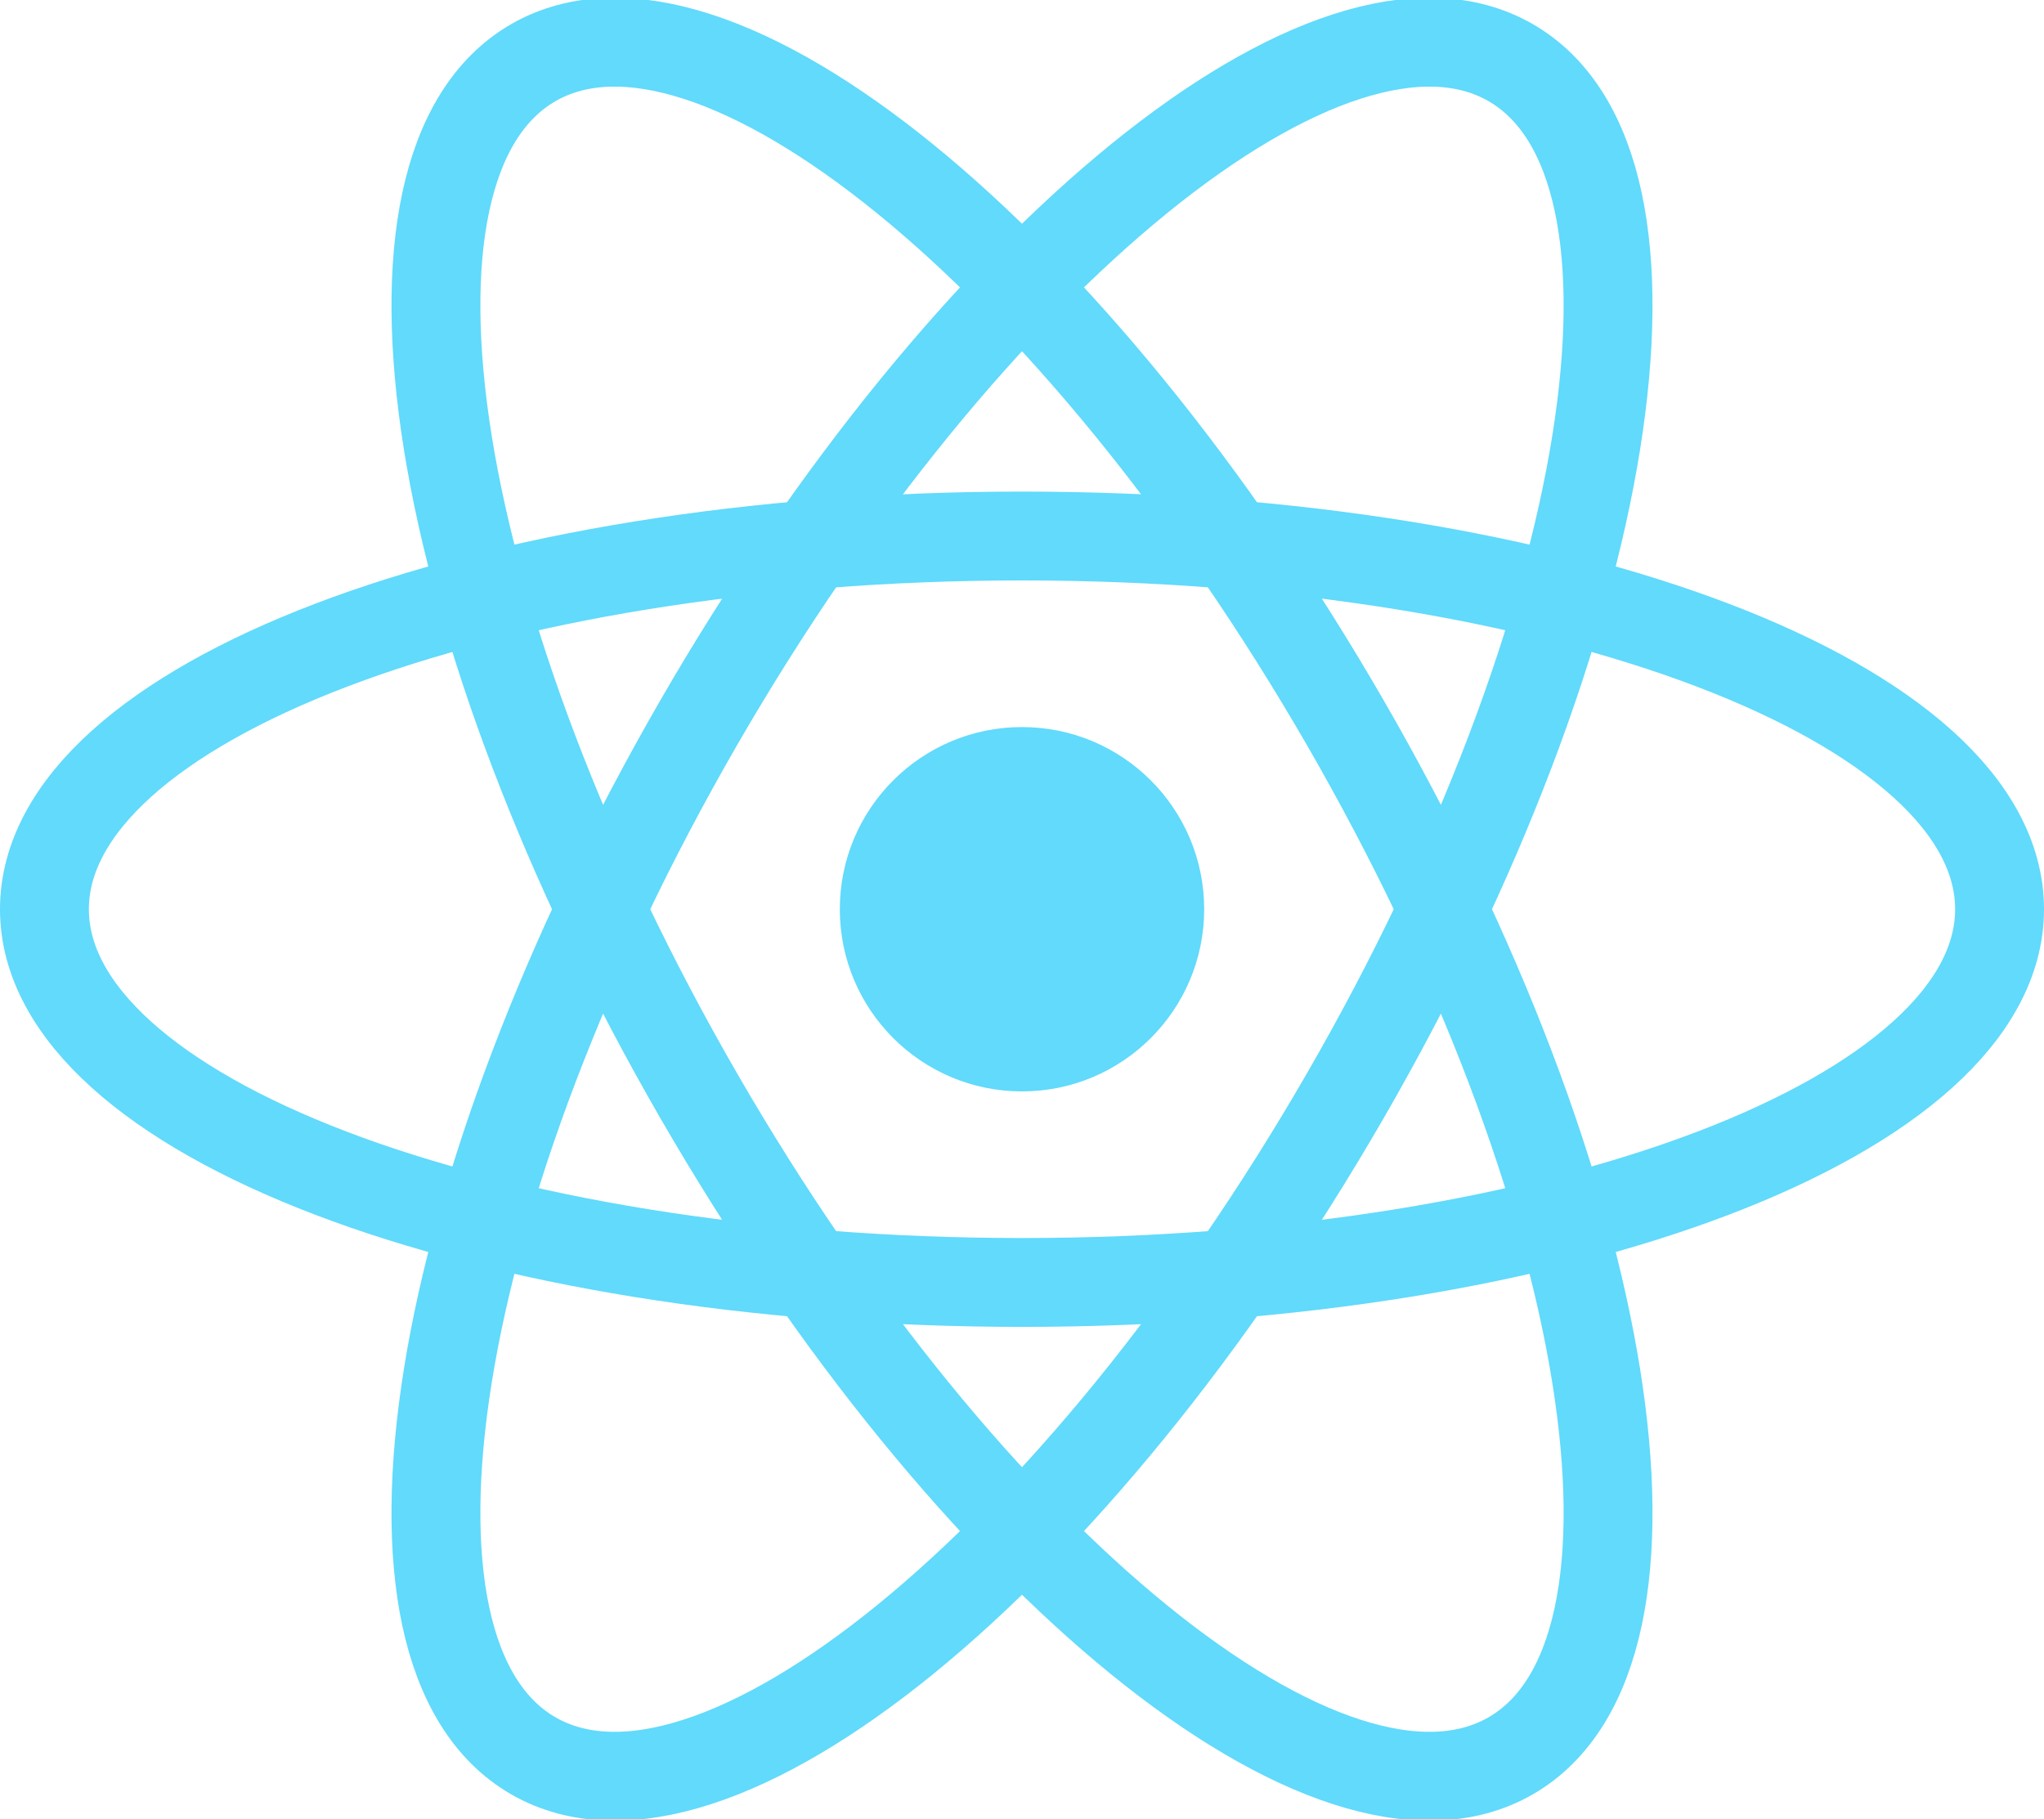
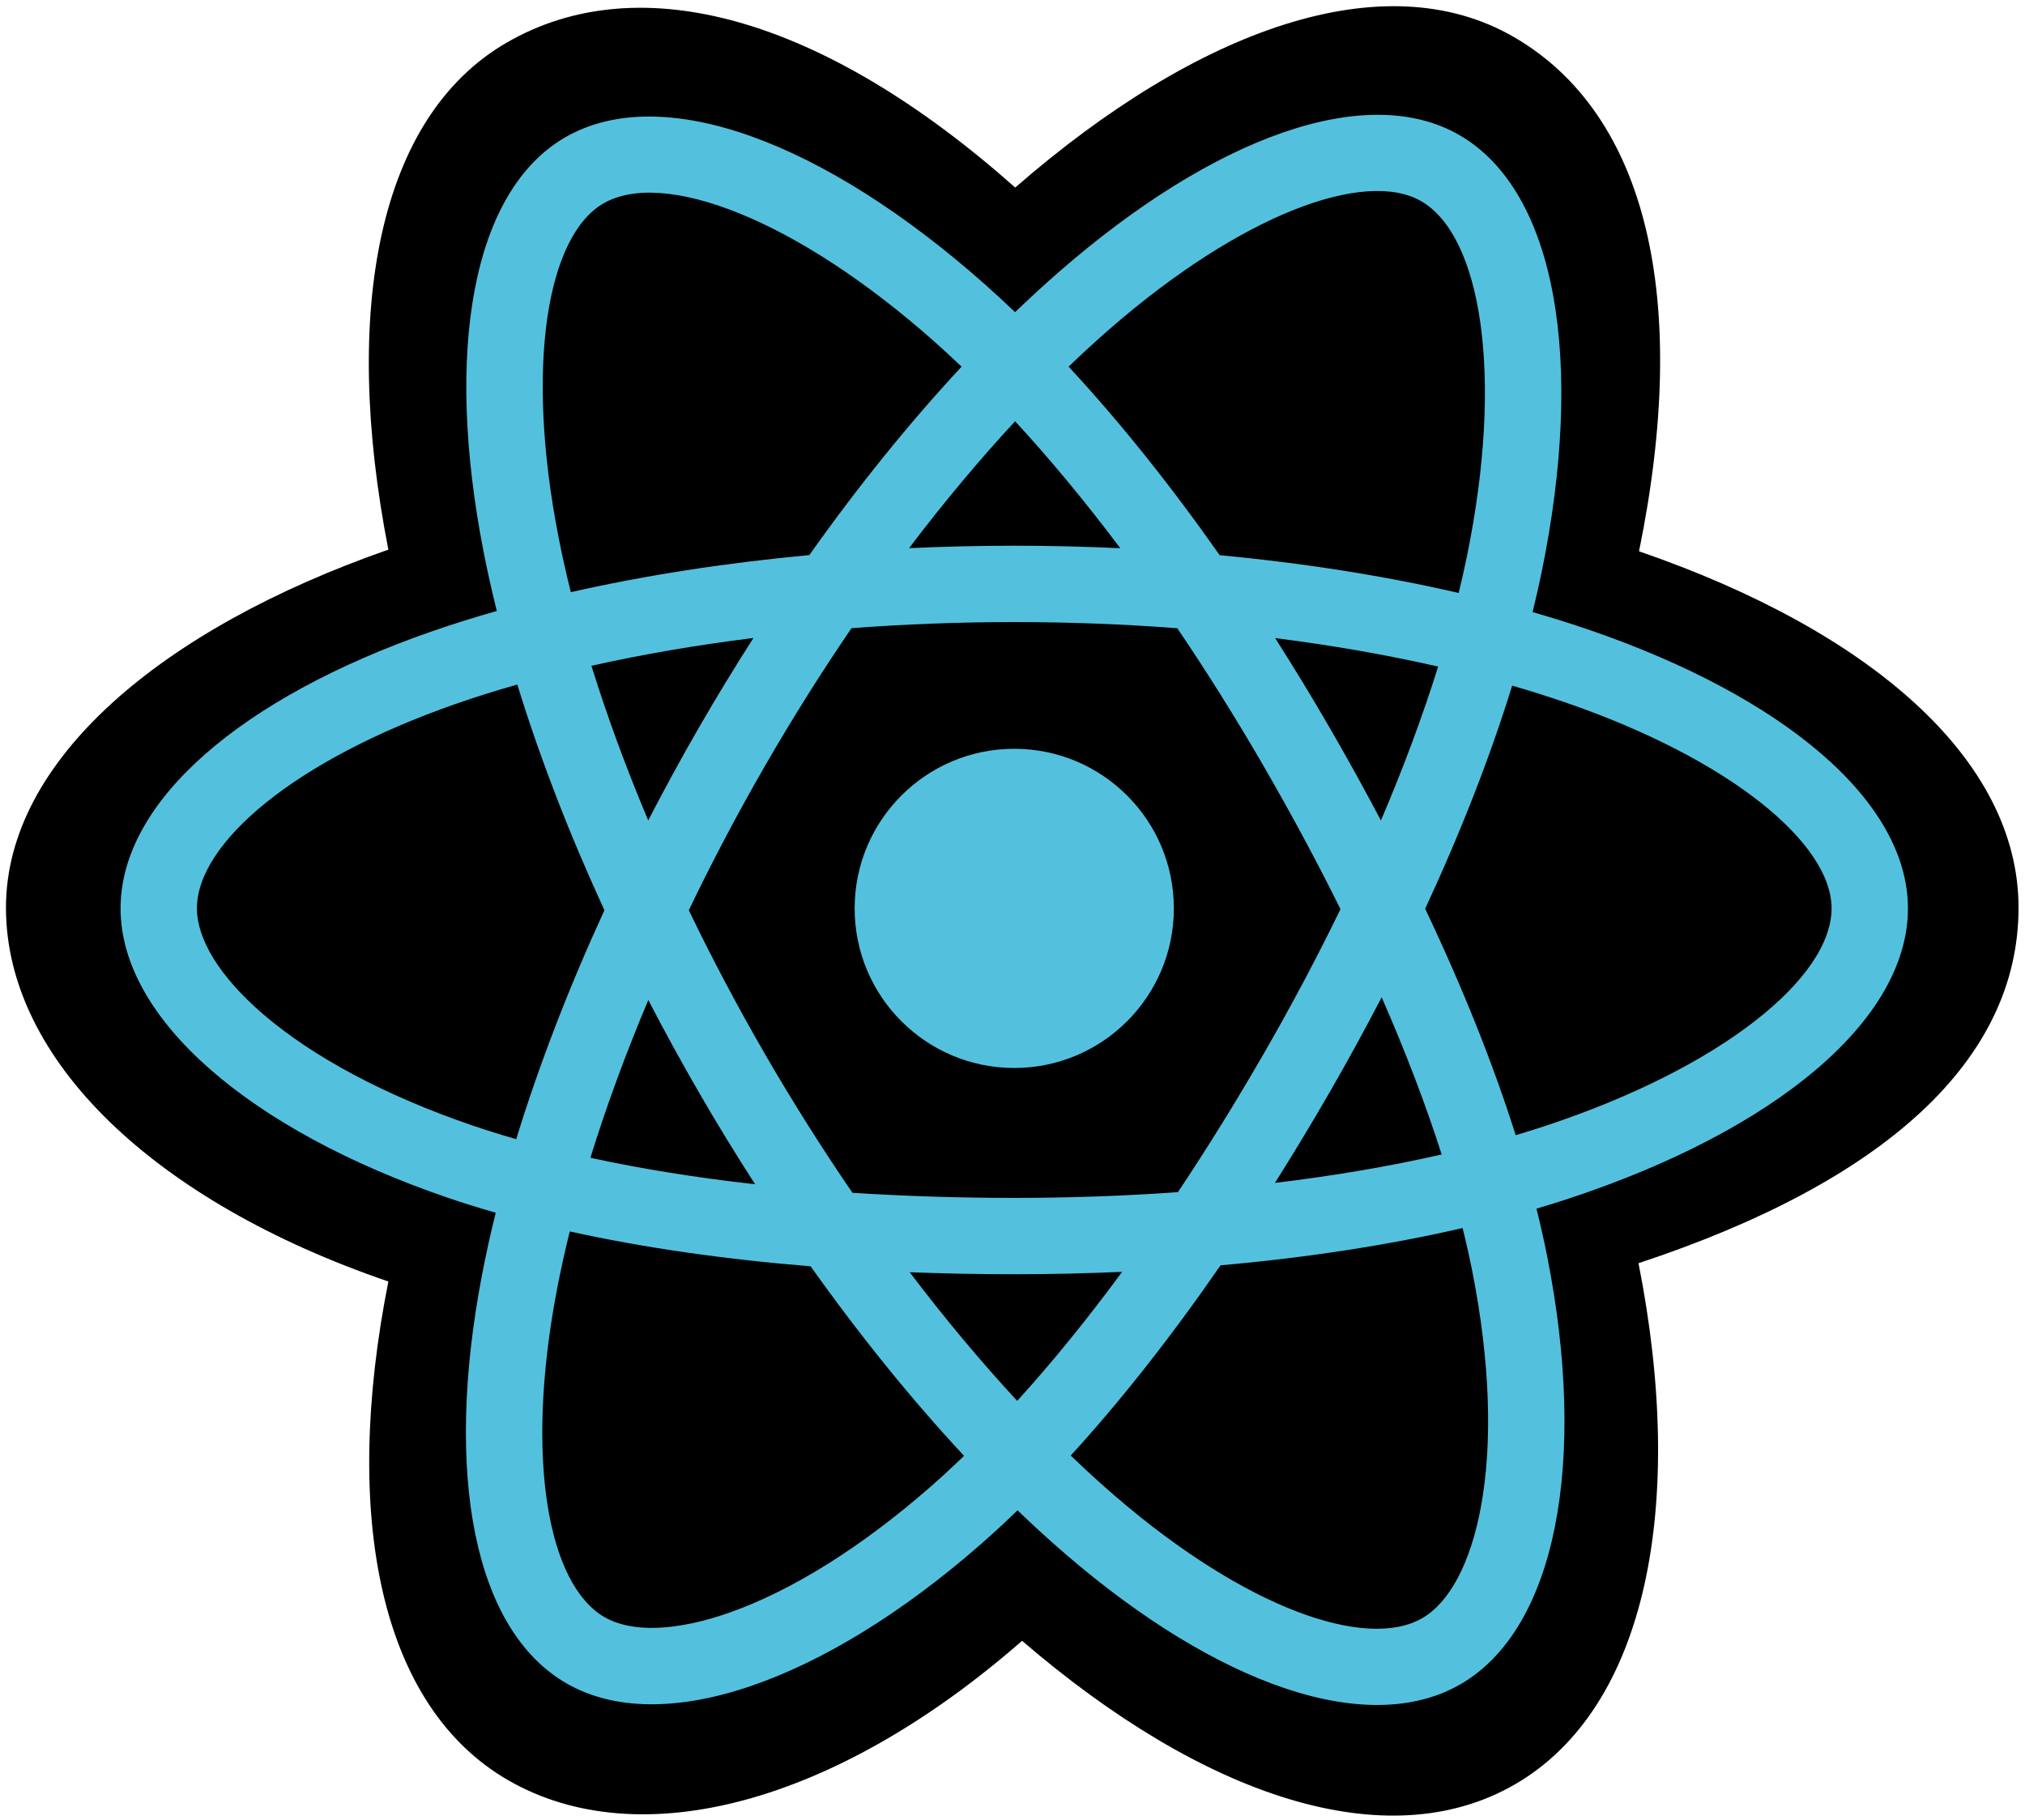
- <svg xmlns="http://www.w3.org/2000/svg" viewBox="-11.5 -10.232 23 20.463">
-   <circle cx="0" cy="0" r="2.05" fill="#61dafb" />
-   <g stroke="#61dafb" stroke-width="1" fill="none">
-     <ellipse rx="11" ry="4.2" />
-     <ellipse rx="11" ry="4.2" transform="rotate(60)" />
-     <ellipse rx="11" ry="4.2" transform="rotate(120)" />
-   </g>
+ <svg xmlns="http://www.w3.org/2000/svg" width="256px" height="230px" viewBox="0 0 256 230" version="1.1" preserveAspectRatio="xMinYMin meet">
+   <path d="M0.754,114.75 C0.754,133.965 19.517,151.902 49.097,162.013 C43.19,191.75 48.039,215.719 64.233,225.058 C80.878,234.657 105.676,228.013 129.213,207.439 C152.156,227.182 175.344,234.952 191.523,225.586 C208.152,215.959 213.21,190.365 207.14,159.699 C237.95,149.513 255.184,134.218 255.184,114.75 C255.184,95.981 236.387,79.744 207.205,69.698 C213.74,37.765 208.203,14.378 191.338,4.653 C175.079,-4.723 151.622,3.449 128.342,23.709 C104.123,2.205 80.897,-4.361 64.049,5.392 C47.806,14.795 43.171,39.199 49.097,69.487 C20.515,79.452 0.754,96.057 0.754,114.75 Z" fill="#000000" />
+   <path d="M201.025,79.674 C198.681,78.867 196.252,78.104 193.751,77.382 C194.162,75.704 194.539,74.049 194.875,72.421 C200.381,45.693 196.781,24.162 184.487,17.073 C172.7,10.275 153.422,17.363 133.952,34.306 C132.08,35.936 130.202,37.661 128.326,39.469 C127.075,38.273 125.827,37.117 124.582,36.011 C104.177,17.893 83.724,10.259 71.443,17.368 C59.667,24.185 56.179,44.427 61.136,69.757 C61.614,72.204 62.174,74.702 62.806,77.242 C59.912,78.064 57.117,78.94 54.443,79.872 C30.521,88.212 15.243,101.284 15.243,114.842 C15.243,128.846 31.644,142.891 56.561,151.408 C58.527,152.08 60.568,152.716 62.67,153.319 C61.988,156.066 61.394,158.759 60.896,161.385 C56.17,186.275 59.861,206.038 71.606,212.813 C83.737,219.808 104.097,212.618 123.923,195.288 C125.49,193.918 127.062,192.465 128.638,190.942 C130.68,192.909 132.719,194.77 134.746,196.515 C153.95,213.04 172.916,219.713 184.651,212.92 C196.77,205.904 200.709,184.673 195.595,158.842 C195.205,156.869 194.75,154.854 194.24,152.803 C195.67,152.38 197.073,151.944 198.442,151.49 C224.346,142.908 241.199,129.033 241.199,114.842 C241.199,101.235 225.429,88.075 201.025,79.674 L201.025,79.674 L201.025,79.674 Z" fill="#53C1DE" />
+   <path d="M195.406,142.328 C194.171,142.737 192.903,143.132 191.611,143.515 C188.751,134.462 184.892,124.835 180.169,114.89 C184.676,105.18 188.386,95.677 191.166,86.682 C193.477,87.351 195.721,88.057 197.883,88.801 C218.792,95.999 231.547,106.642 231.547,114.842 C231.547,123.577 217.772,134.917 195.406,142.328 L195.406,142.328 L195.406,142.328 Z M186.126,160.717 C188.387,172.139 188.71,182.466 187.212,190.539 C185.866,197.793 183.16,202.629 179.814,204.566 C172.693,208.688 157.465,203.33 141.042,189.198 C139.159,187.578 137.263,185.848 135.36,184.017 C141.727,177.054 148.09,168.959 154.301,159.968 C165.224,158.999 175.544,157.414 184.903,155.251 C185.364,157.11 185.773,158.934 186.126,160.717 L186.126,160.717 L186.126,160.717 Z M92.277,203.854 C85.319,206.311 79.778,206.381 76.429,204.45 C69.301,200.339 66.338,184.471 70.38,163.185 C70.843,160.747 71.394,158.243 72.029,155.683 C81.285,157.73 91.53,159.203 102.479,160.091 C108.731,168.888 115.278,176.974 121.876,184.055 C120.435,185.446 118.999,186.771 117.571,188.019 C108.804,195.683 100.019,201.119 92.277,203.854 L92.277,203.854 L92.277,203.854 Z M59.683,142.274 C48.665,138.508 39.566,133.614 33.329,128.273 C27.725,123.474 24.895,118.709 24.895,114.842 C24.895,106.615 37.162,96.12 57.621,88.987 C60.103,88.122 62.702,87.306 65.398,86.54 C68.226,95.737 71.935,105.353 76.411,115.077 C71.877,124.946 68.115,134.715 65.26,144.02 C63.338,143.468 61.475,142.886 59.683,142.274 L59.683,142.274 L59.683,142.274 Z M70.609,67.903 C66.362,46.201 69.182,29.83 76.279,25.722 C83.838,21.346 100.554,27.586 118.172,43.229 C119.298,44.229 120.429,45.276 121.563,46.358 C114.998,53.408 108.511,61.433 102.314,70.179 C91.687,71.164 81.515,72.746 72.162,74.865 C71.574,72.499 71.053,70.175 70.609,67.903 L70.609,67.903 L70.609,67.903 Z M168.076,91.971 C165.84,88.109 163.545,84.338 161.205,80.67 C168.414,81.582 175.322,82.792 181.808,84.272 C179.861,90.513 177.434,97.039 174.576,103.729 C172.527,99.838 170.359,95.914 168.076,91.971 L168.076,91.971 L168.076,91.971 Z M128.329,53.257 C132.781,58.08 137.24,63.466 141.626,69.309 C137.206,69.1 132.732,68.992 128.221,68.992 C123.753,68.992 119.312,69.098 114.92,69.303 C119.31,63.514 123.807,58.136 128.329,53.257 L128.329,53.257 L128.329,53.257 Z M88.327,92.037 C86.094,95.91 83.966,99.812 81.949,103.722 C79.138,97.055 76.733,90.5 74.769,84.17 C81.216,82.727 88.091,81.548 95.254,80.653 C92.881,84.355 90.567,88.153 88.327,92.037 L88.327,92.037 L88.327,92.037 Z M95.46,149.72 C88.059,148.894 81.081,147.775 74.636,146.372 C76.631,139.93 79.089,133.234 81.96,126.424 C83.982,130.331 86.119,134.234 88.366,138.116 L88.366,138.116 C90.655,142.07 93.026,145.943 95.46,149.72 L95.46,149.72 L95.46,149.72 Z M128.596,177.109 C124.021,172.172 119.458,166.712 115.001,160.839 C119.327,161.009 123.738,161.095 128.221,161.095 C132.827,161.095 137.38,160.992 141.861,160.792 C137.461,166.771 133.018,172.24 128.596,177.109 L128.596,177.109 L128.596,177.109 Z M174.668,126.077 C177.689,132.961 180.234,139.621 182.256,145.954 C175.704,147.449 168.631,148.653 161.178,149.547 C163.524,145.83 165.839,141.995 168.115,138.049 C170.416,134.058 172.602,130.06 174.668,126.077 L174.668,126.077 L174.668,126.077 Z M159.753,133.227 C156.221,139.351 152.595,145.198 148.914,150.716 C142.209,151.196 135.281,151.443 128.221,151.443 C121.19,151.443 114.35,151.224 107.763,150.797 C103.934,145.206 100.229,139.342 96.719,133.28 L96.72,133.28 C93.219,127.234 89.998,121.137 87.079,115.074 C89.997,108.997 93.21,102.893 96.69,96.858 L96.69,96.86 C100.179,90.809 103.852,84.973 107.646,79.418 C114.366,78.91 121.257,78.644 128.221,78.644 L128.221,78.644 C135.217,78.644 142.116,78.912 148.834,79.424 C152.571,84.939 156.218,90.756 159.721,96.807 C163.264,102.927 166.519,108.99 169.462,114.937 C166.528,120.986 163.281,127.11 159.753,133.227 L159.753,133.227 L159.753,133.227 Z M179.666,25.435 C187.232,29.799 190.175,47.396 185.421,70.473 C185.118,71.945 184.776,73.445 184.405,74.965 C175.031,72.802 164.851,71.192 154.193,70.192 C147.984,61.351 141.551,53.313 135.092,46.354 C136.829,44.684 138.563,43.091 140.289,41.588 C156.971,27.07 172.562,21.339 179.666,25.435 L179.666,25.435 L179.666,25.435 Z" fill="#000000" />
+   <path d="M128.221,94.665 C139.365,94.665 148.398,103.699 148.398,114.842 C148.398,125.986 139.365,135.02 128.221,135.02 C117.078,135.02 108.044,125.986 108.044,114.842 C108.044,103.699 117.078,94.665 128.221,94.665" fill="#53C1DE" />
</svg>
